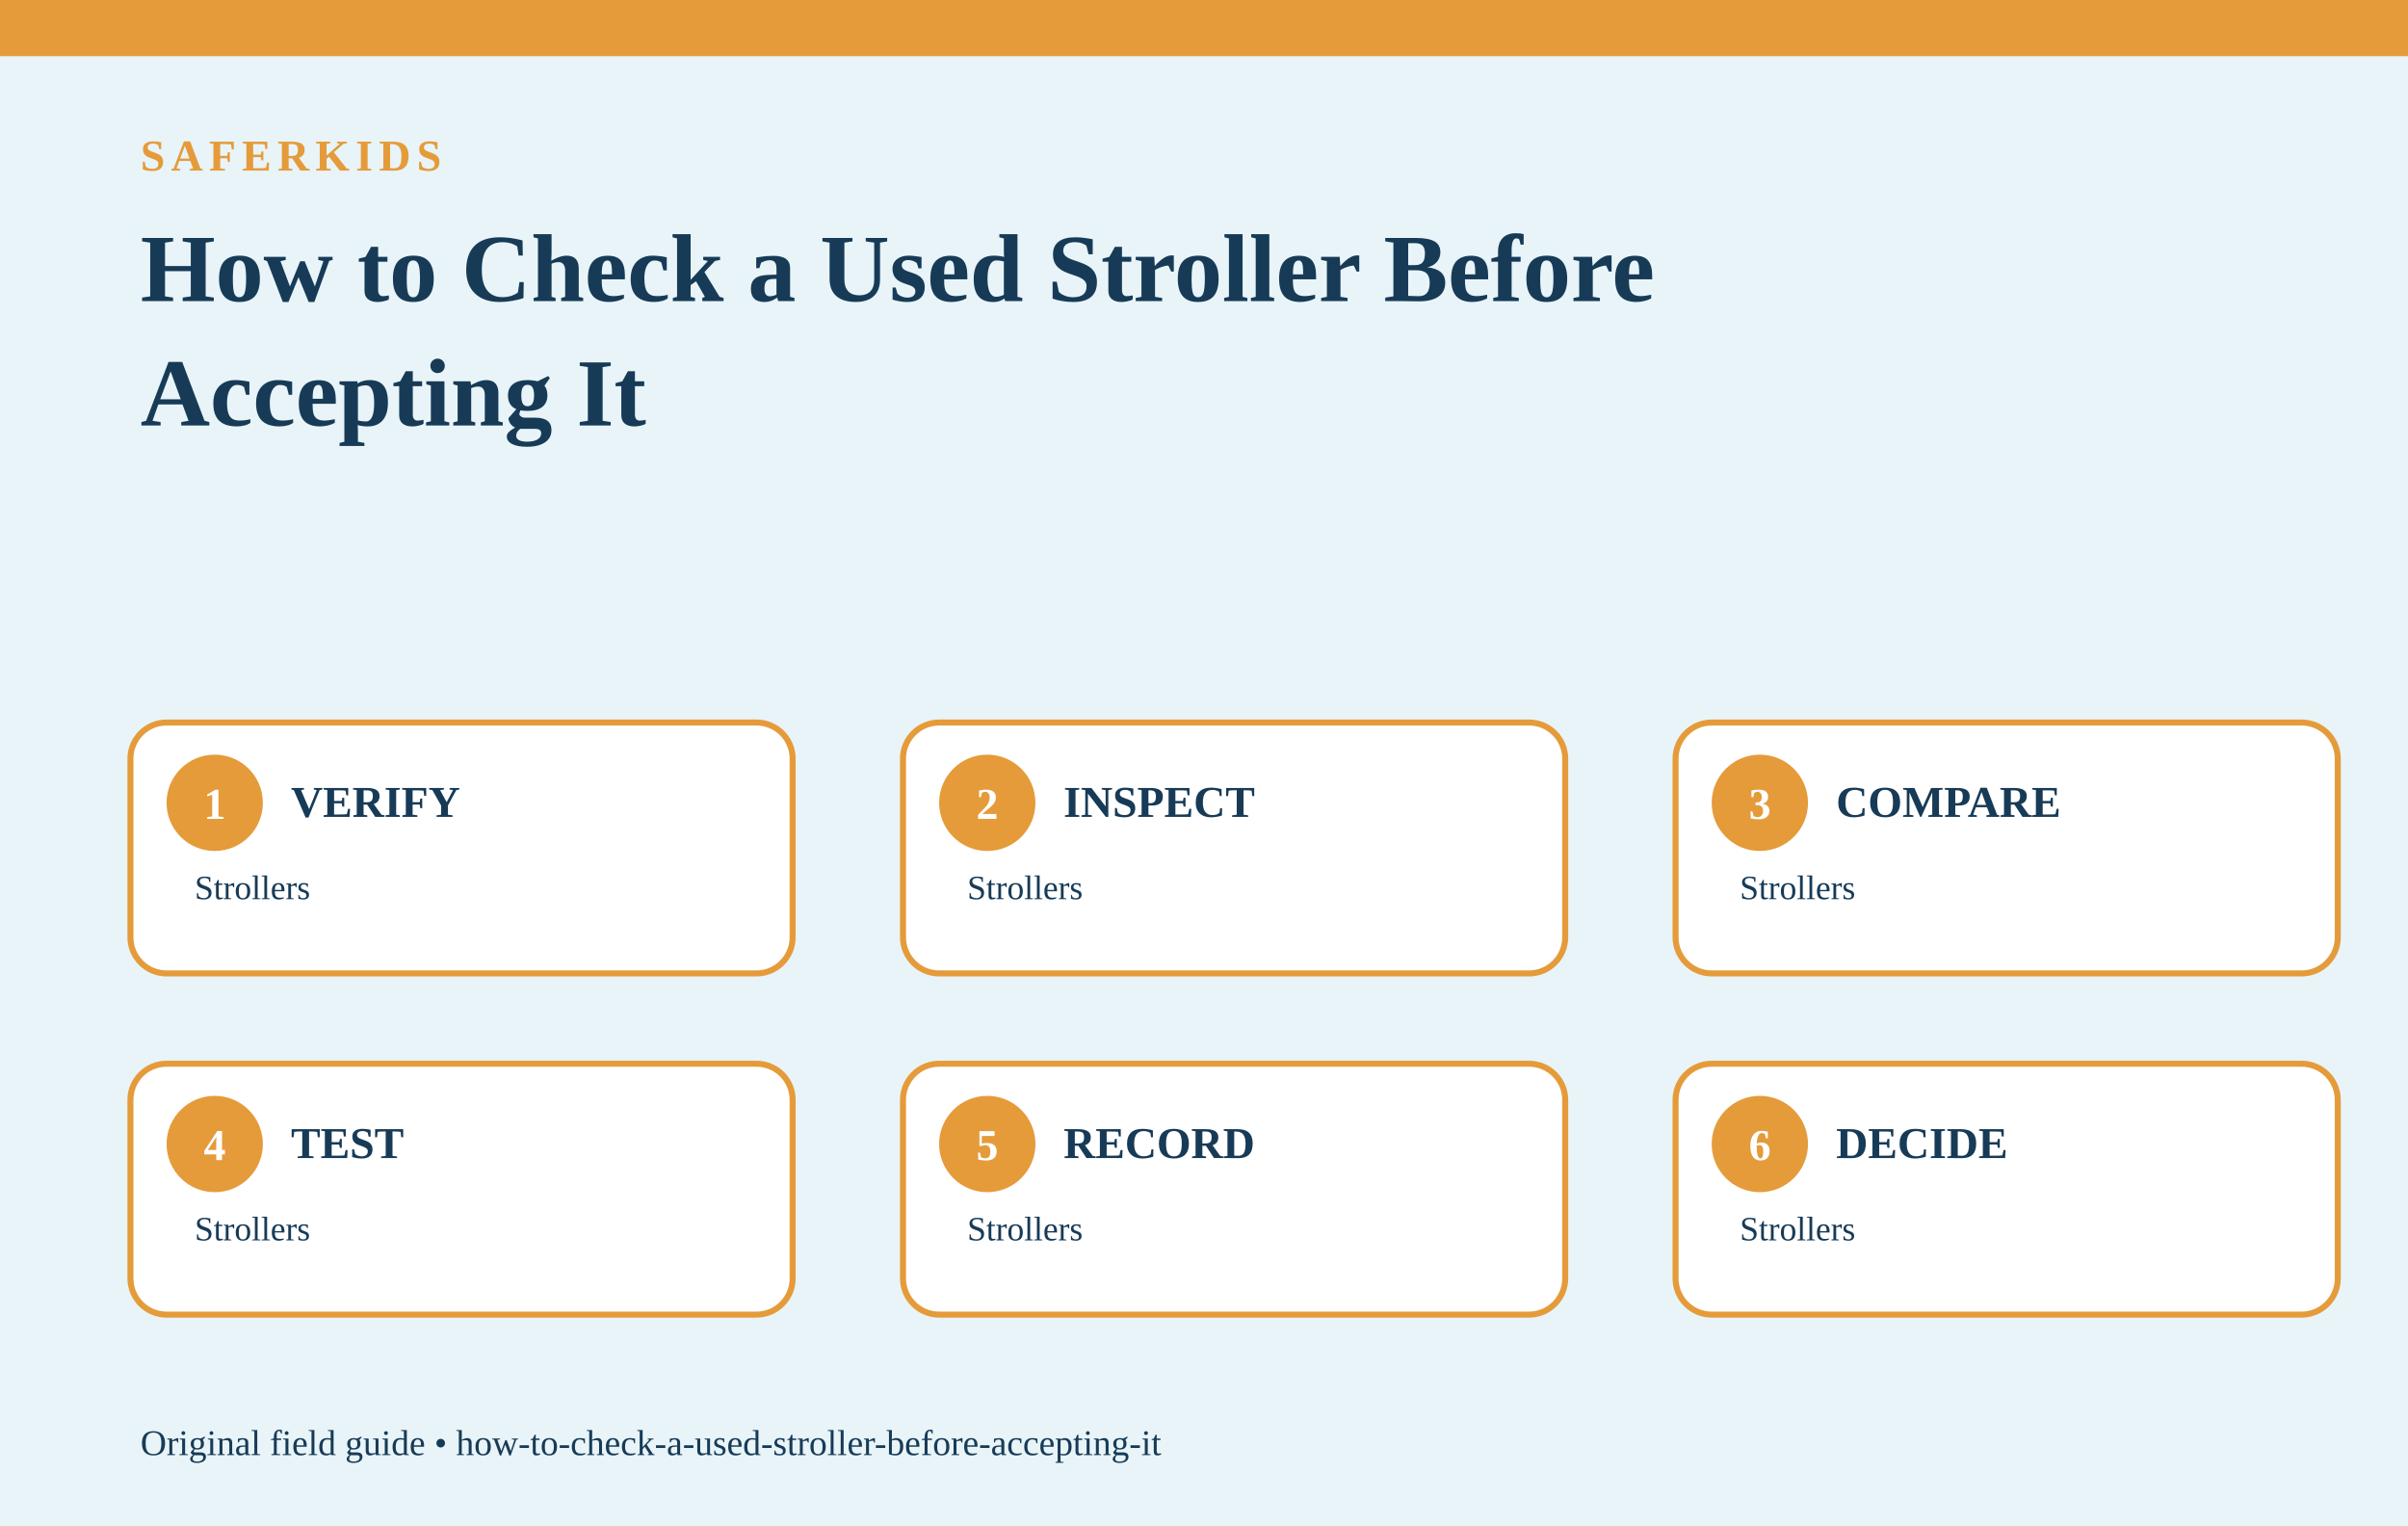
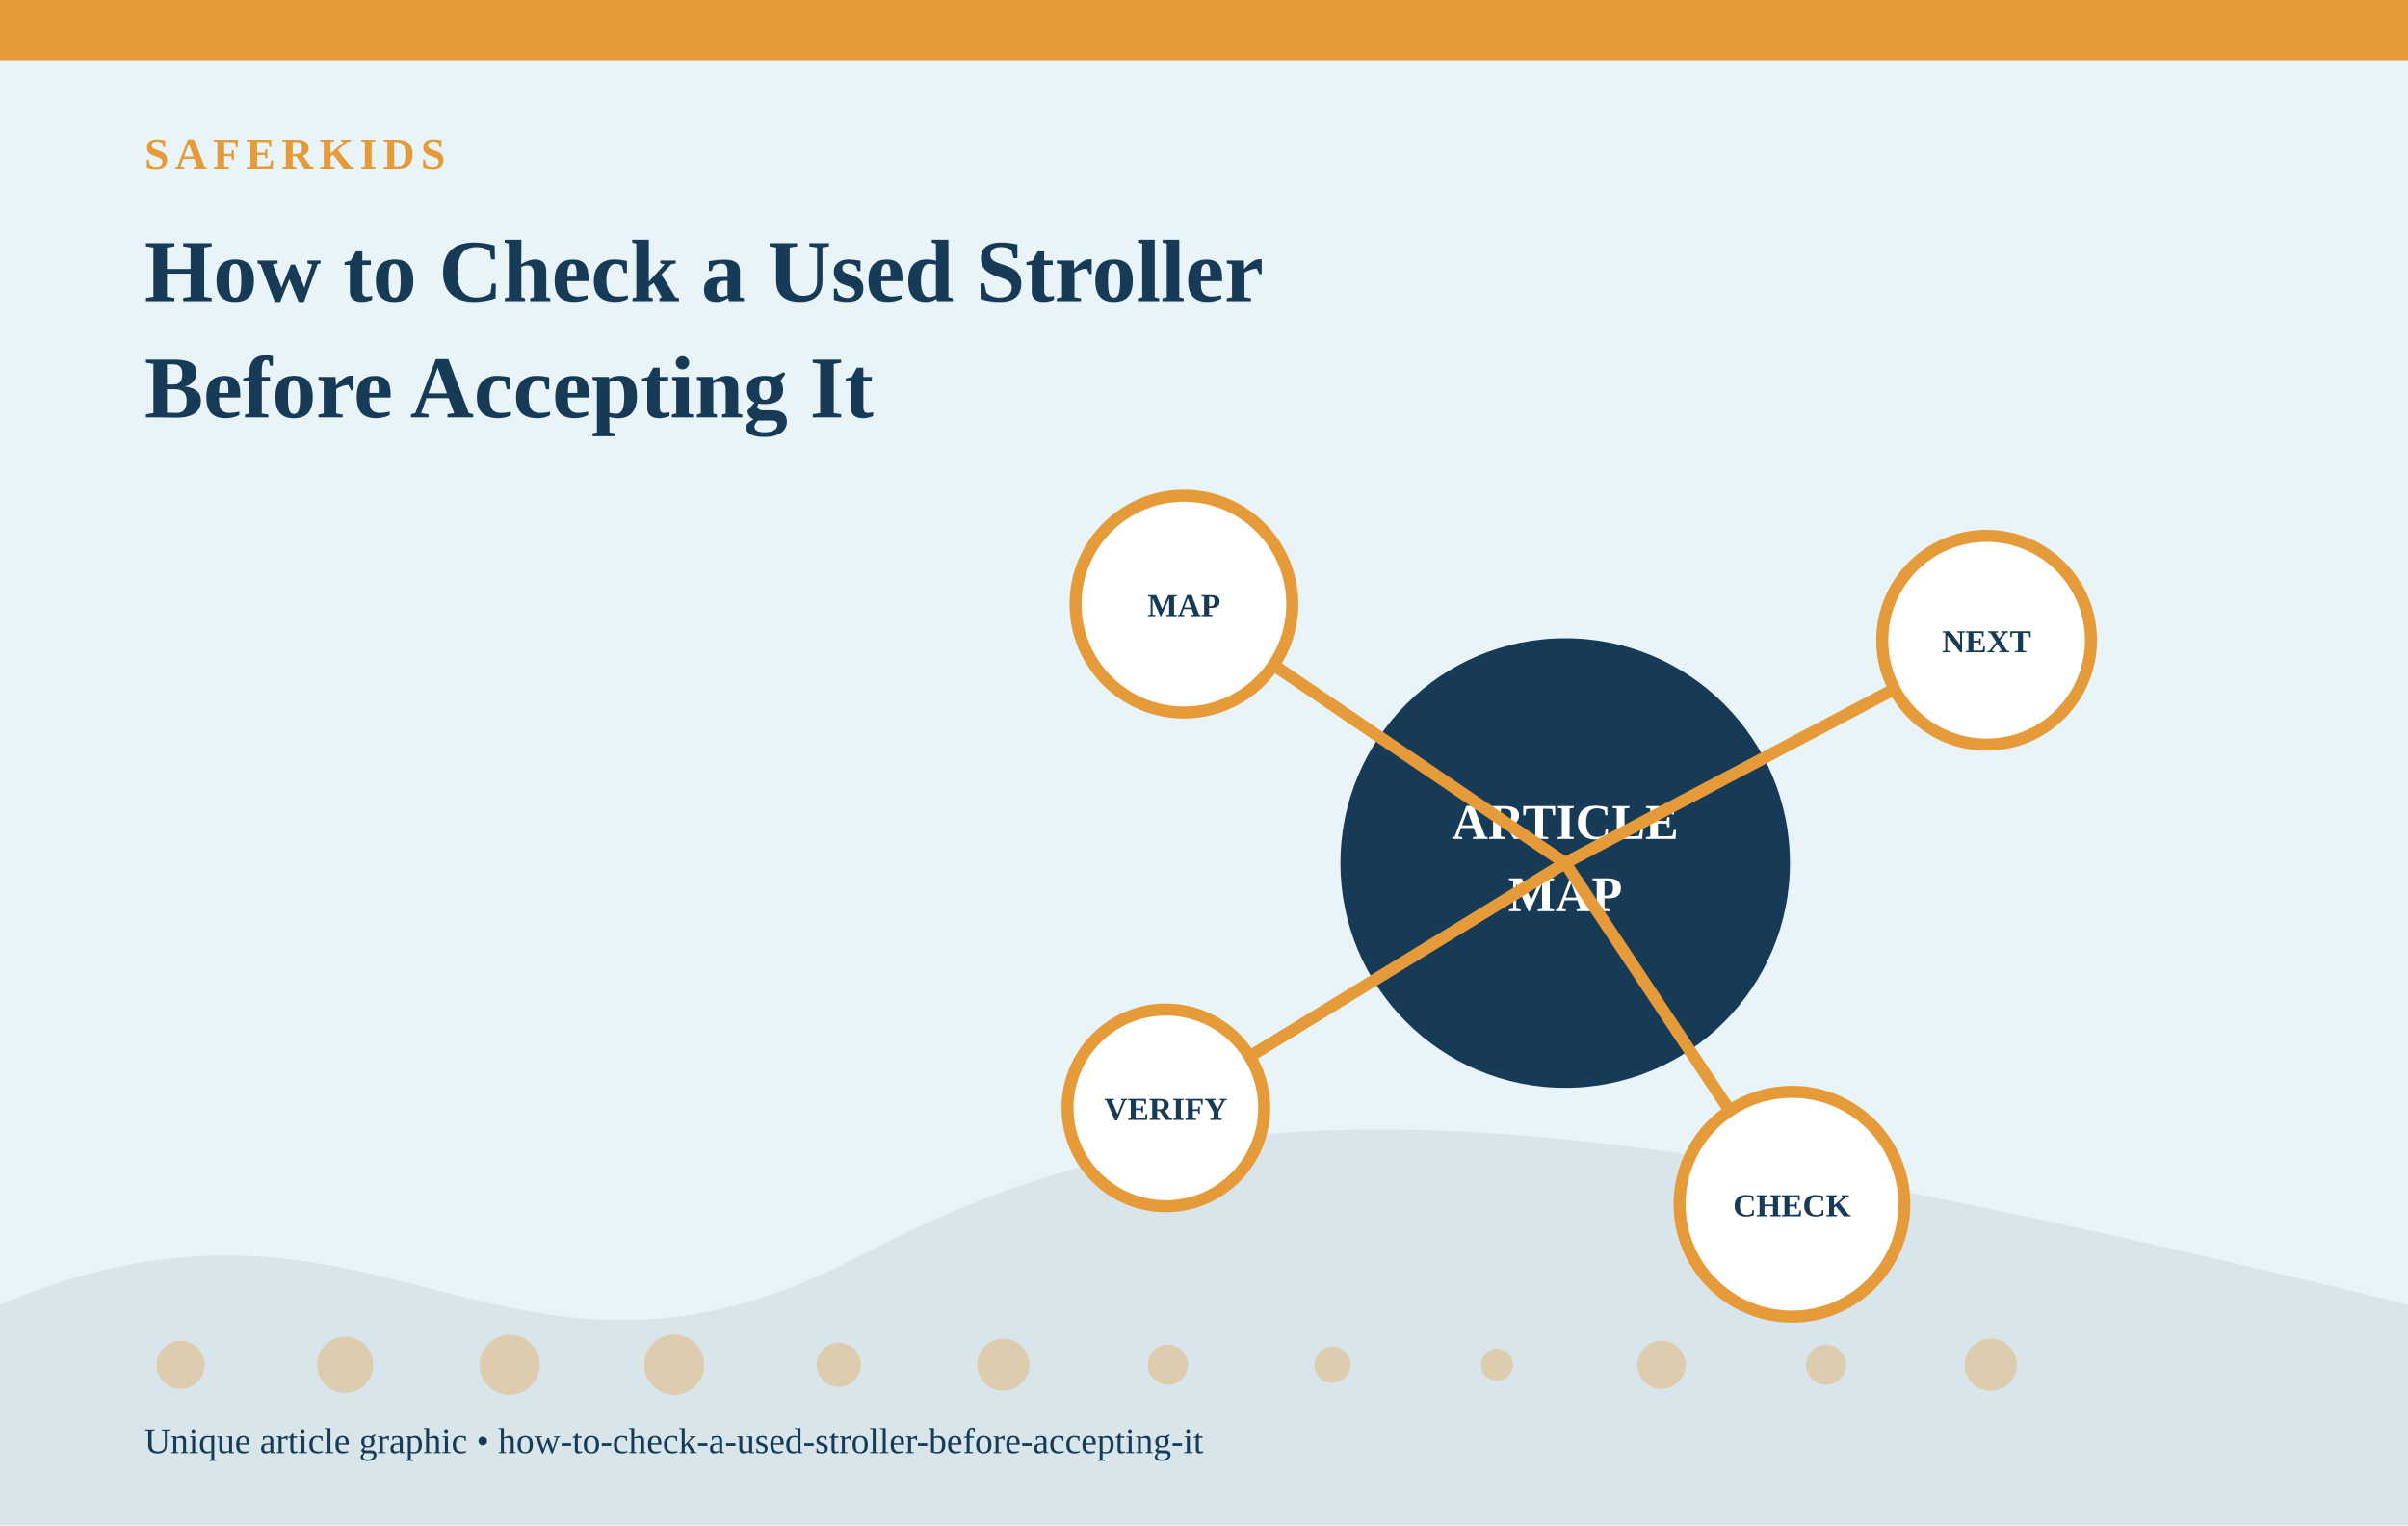
- <svg xmlns="http://www.w3.org/2000/svg" width="1200" height="760" viewBox="0 0 1200 760" role="img" aria-labelledby="t d">
-   <rect width="1200" height="760" fill="#E8F4F8" />
-   <rect width="1200" height="28" fill="#E59B3A" />
-   <text x="70" y="85" fill="#E59B3A" font-size="22" font-weight="700" letter-spacing="3">SAFERKIDS</text>
-   <text x="70" y="150" fill="#173B57" font-size="48" font-weight="700">How to Check a Used Stroller Before</text>
-   <text x="70" y="212" fill="#173B57" font-size="48" font-weight="700">Accepting It</text>
-   <g transform="translate(65 360)">
-     <rect width="330" height="125" rx="18" fill="white" stroke="#E59B3A" stroke-width="3" />
-     <circle cx="42" cy="40" r="24" fill="#E59B3A" />
-     <text x="42" y="48" text-anchor="middle" fill="white" font-size="22" font-weight="700">1</text>
-     <text x="80" y="47" fill="#173B57" font-size="22" font-weight="700">VERIFY</text>
-     <text x="32" y="88" fill="#173B57" font-size="17">Strollers</text>
-   </g>
-   <g transform="translate(450 360)">
-     <rect width="330" height="125" rx="18" fill="white" stroke="#E59B3A" stroke-width="3" />
-     <circle cx="42" cy="40" r="24" fill="#E59B3A" />
-     <text x="42" y="48" text-anchor="middle" fill="white" font-size="22" font-weight="700">2</text>
-     <text x="80" y="47" fill="#173B57" font-size="22" font-weight="700">INSPECT</text>
-     <text x="32" y="88" fill="#173B57" font-size="17">Strollers</text>
-   </g>
-   <g transform="translate(835 360)">
-     <rect width="330" height="125" rx="18" fill="white" stroke="#E59B3A" stroke-width="3" />
-     <circle cx="42" cy="40" r="24" fill="#E59B3A" />
-     <text x="42" y="48" text-anchor="middle" fill="white" font-size="22" font-weight="700">3</text>
-     <text x="80" y="47" fill="#173B57" font-size="22" font-weight="700">COMPARE</text>
-     <text x="32" y="88" fill="#173B57" font-size="17">Strollers</text>
-   </g>
-   <g transform="translate(65 530)">
-     <rect width="330" height="125" rx="18" fill="white" stroke="#E59B3A" stroke-width="3" />
-     <circle cx="42" cy="40" r="24" fill="#E59B3A" />
-     <text x="42" y="48" text-anchor="middle" fill="white" font-size="22" font-weight="700">4</text>
-     <text x="80" y="47" fill="#173B57" font-size="22" font-weight="700">TEST</text>
-     <text x="32" y="88" fill="#173B57" font-size="17">Strollers</text>
-   </g>
-   <g transform="translate(450 530)">
-     <rect width="330" height="125" rx="18" fill="white" stroke="#E59B3A" stroke-width="3" />
-     <circle cx="42" cy="40" r="24" fill="#E59B3A" />
-     <text x="42" y="48" text-anchor="middle" fill="white" font-size="22" font-weight="700">5</text>
-     <text x="80" y="47" fill="#173B57" font-size="22" font-weight="700">RECORD</text>
-     <text x="32" y="88" fill="#173B57" font-size="17">Strollers</text>
-   </g>
-   <g transform="translate(835 530)">
-     <rect width="330" height="125" rx="18" fill="white" stroke="#E59B3A" stroke-width="3" />
-     <circle cx="42" cy="40" r="24" fill="#E59B3A" />
-     <text x="42" y="48" text-anchor="middle" fill="white" font-size="22" font-weight="700">6</text>
-     <text x="80" y="47" fill="#173B57" font-size="22" font-weight="700">DECIDE</text>
-     <text x="32" y="88" fill="#173B57" font-size="17">Strollers</text>
-   </g>
-   <text x="70" y="725" fill="#173B57" font-size="18">Original field guide • how-to-check-a-used-stroller-before-accepting-it</text>
+ <svg xmlns="http://www.w3.org/2000/svg" width="1200" height="760" viewBox="0 0 1200 760" role="img" aria-labelledby="title desc">
+   <rect width="1200" height="760" fill="#e8f4f8" />
+   <rect width="1200" height="30" fill="#e59b3a" />
+   <path d="M0 650 C190 570 250 720 430 625 S780 548 1200 650 L1200 760 L0 760 Z" fill="#173b57" opacity="0.08" />
+   <text x="72" y="84" fill="#e59b3a" font-size="22" font-weight="800" letter-spacing="3">SAFERKIDS</text>
+   <text x="72" y="150" fill="#173b57" font-size="44" font-weight="800">How to Check a Used Stroller</text>
+   <text x="72" y="208" fill="#173b57" font-size="44" font-weight="800">Before Accepting It</text>
+   <circle cx="780" cy="430" r="112" fill="#173b57" />
+   <text x="780" y="418" text-anchor="middle" fill="white" font-size="25" font-weight="800">ARTICLE</text>
+   <text x="780" y="454" text-anchor="middle" fill="white" font-size="25" font-weight="800">MAP</text>
+   <line x1="780" y1="430" x2="893" y2="600" stroke="#e59b3a" stroke-width="6" />
+   <circle cx="893" cy="600" r="56" fill="white" stroke="#e59b3a" stroke-width="6" />
+   <text x="893" y="606" text-anchor="middle" fill="#173b57" font-size="16" font-weight="800">CHECK</text>
+   <line x1="780" y1="430" x2="581" y2="552" stroke="#e59b3a" stroke-width="6" />
+   <circle cx="581" cy="552" r="49" fill="white" stroke="#e59b3a" stroke-width="6" />
+   <text x="581" y="558" text-anchor="middle" fill="#173b57" font-size="16" font-weight="800">VERIFY</text>
+   <line x1="780" y1="430" x2="590" y2="301" stroke="#e59b3a" stroke-width="6" />
+   <circle cx="590" cy="301" r="54" fill="white" stroke="#e59b3a" stroke-width="6" />
+   <text x="590" y="307" text-anchor="middle" fill="#173b57" font-size="16" font-weight="800">MAP</text>
+   <line x1="780" y1="430" x2="990" y2="319" stroke="#e59b3a" stroke-width="6" />
+   <circle cx="990" cy="319" r="52" fill="white" stroke="#e59b3a" stroke-width="6" />
+   <text x="990" y="325" text-anchor="middle" fill="#173b57" font-size="16" font-weight="800">NEXT</text>
+   <circle cx="90" cy="680" r="12" fill="#e59b3a" opacity="0.35" />
+   <circle cx="172" cy="680" r="14" fill="#e59b3a" opacity="0.35" />
+   <circle cx="254" cy="680" r="15" fill="#e59b3a" opacity="0.35" />
+   <circle cx="336" cy="680" r="15" fill="#e59b3a" opacity="0.35" />
+   <circle cx="418" cy="680" r="11" fill="#e59b3a" opacity="0.35" />
+   <circle cx="500" cy="680" r="13" fill="#e59b3a" opacity="0.35" />
+   <circle cx="582" cy="680" r="10" fill="#e59b3a" opacity="0.35" />
+   <circle cx="664" cy="680" r="9" fill="#e59b3a" opacity="0.35" />
+   <circle cx="746" cy="680" r="8" fill="#e59b3a" opacity="0.35" />
+   <circle cx="828" cy="680" r="12" fill="#e59b3a" opacity="0.35" />
+   <circle cx="910" cy="680" r="10" fill="#e59b3a" opacity="0.35" />
+   <circle cx="992" cy="680" r="13" fill="#e59b3a" opacity="0.35" />
+   <text x="72" y="724" fill="#173b57" font-size="18">Unique article graphic • how-to-check-a-used-stroller-before-accepting-it</text>
</svg>
